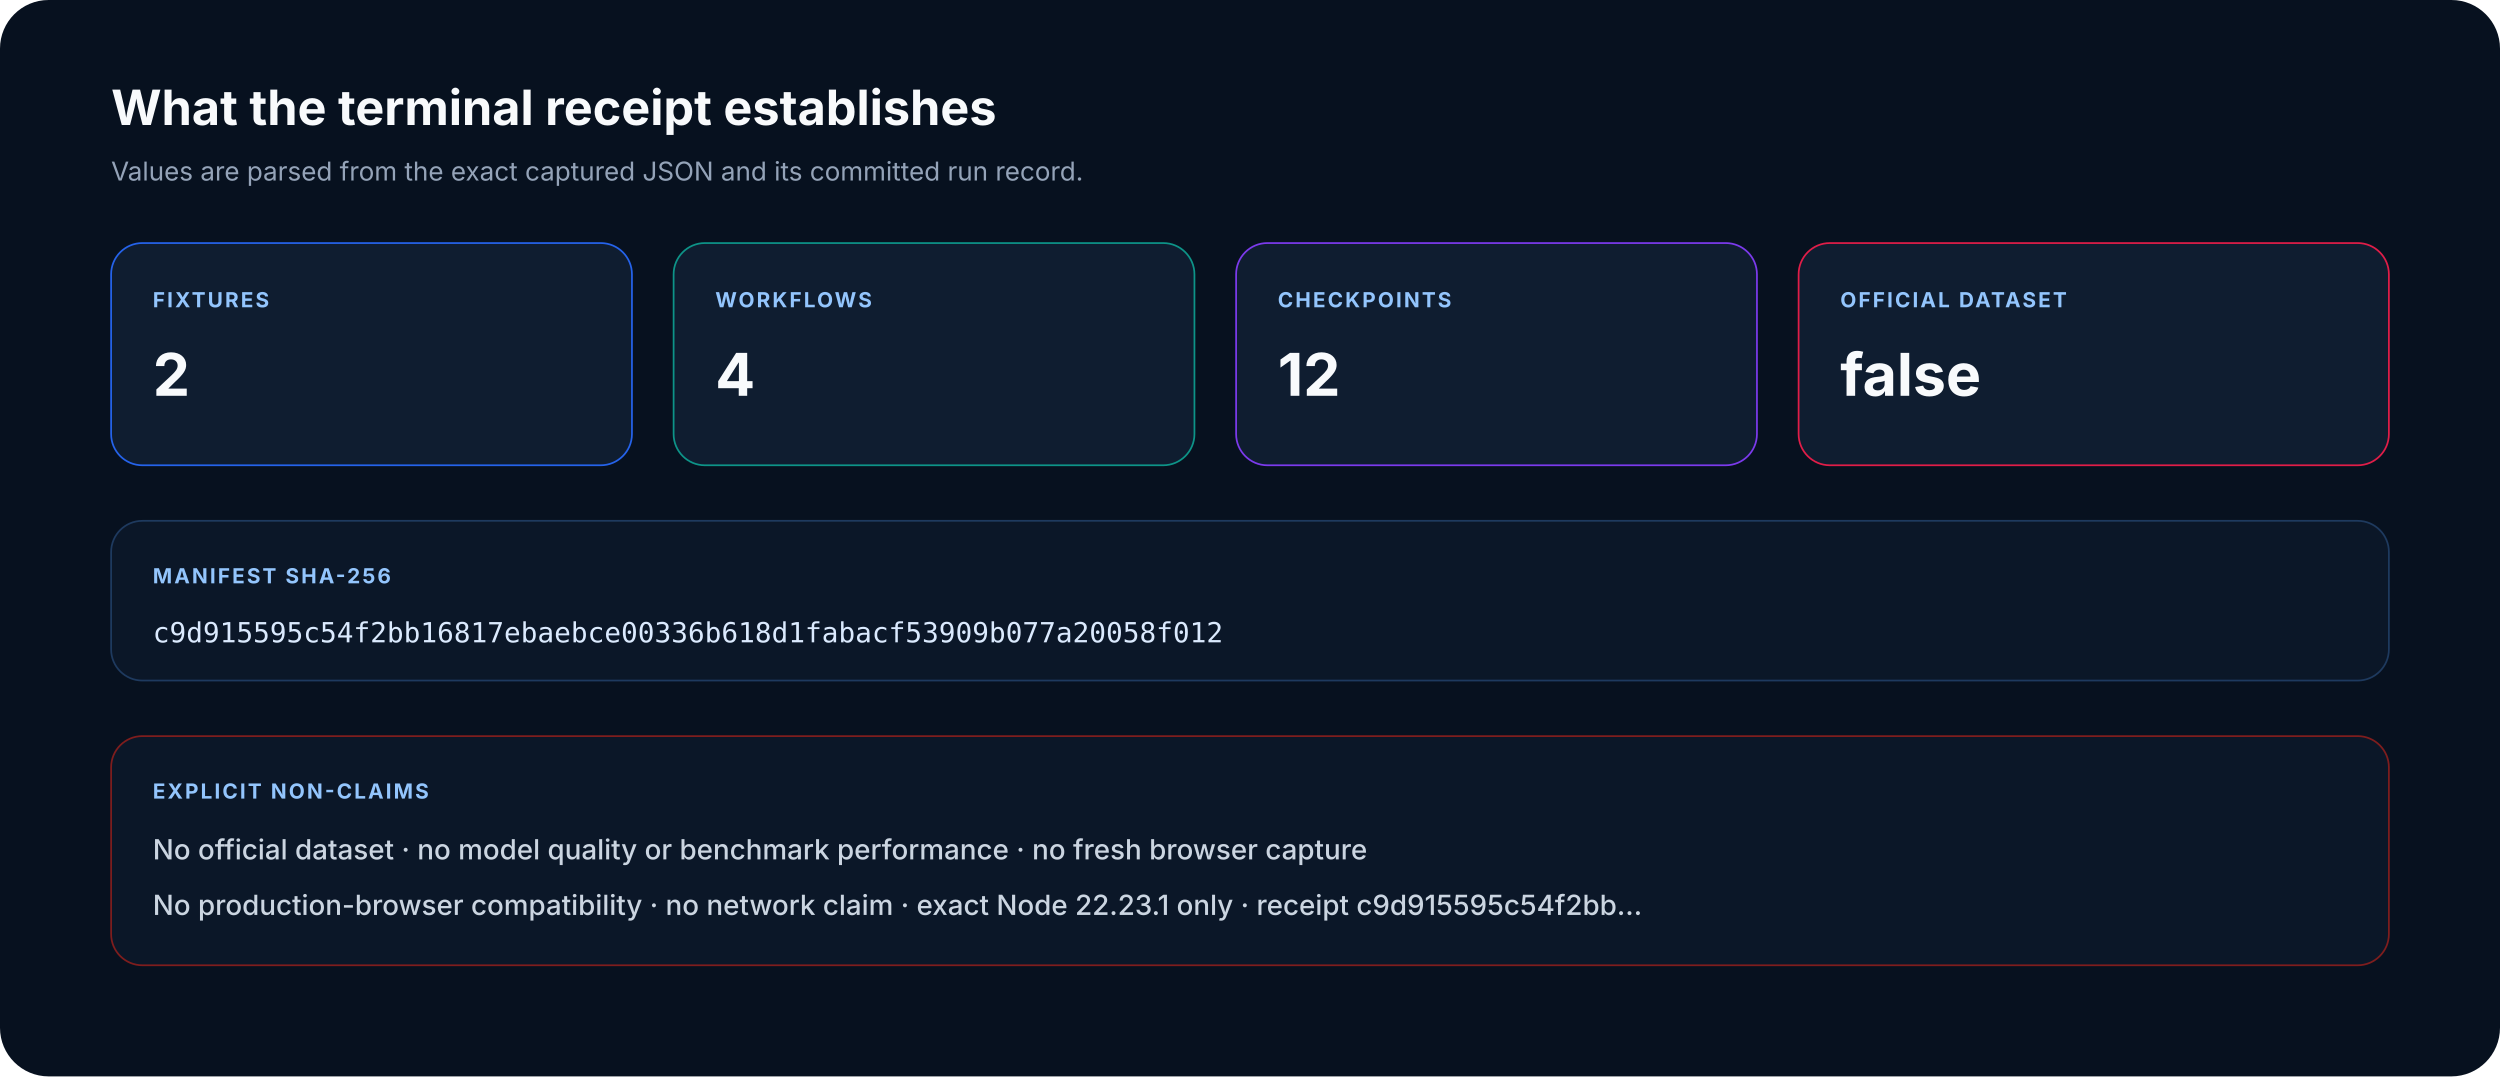
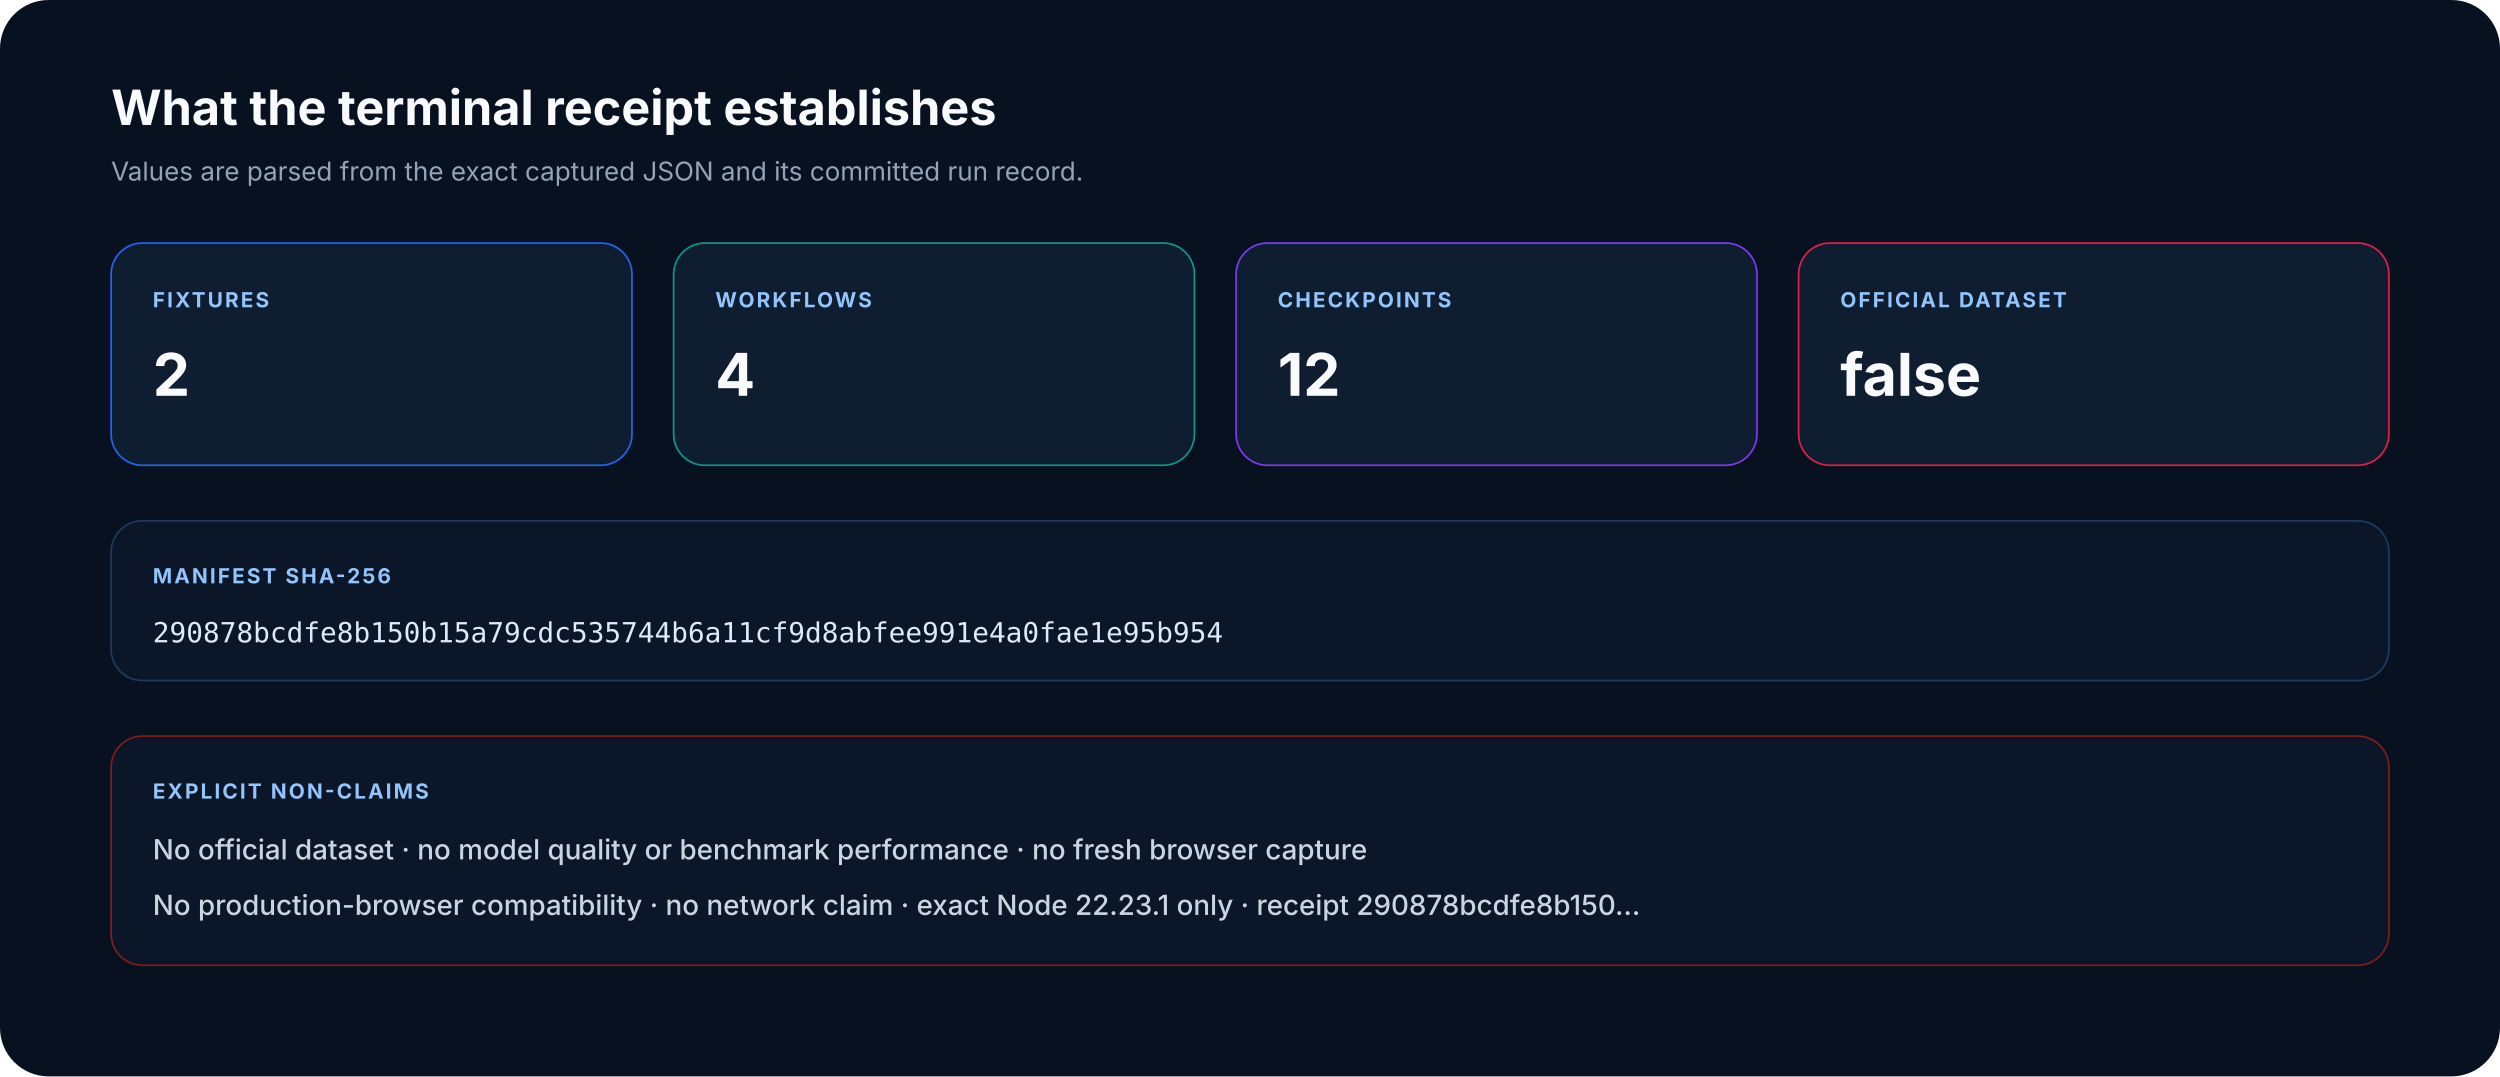
<svg xmlns="http://www.w3.org/2000/svg" width="1440" height="620" viewBox="0 0 1440 620" role="img" aria-labelledby="pilot-evidence-boundary-title pilot-evidence-boundary-desc">
  <style>
    .title{font:700 28px Inter,system-ui,sans-serif;fill:#f8fafc}.subtitle{font:400 15px Inter,system-ui,sans-serif;fill:#94a3b8}.mono{font:500 16px ui-monospace,SFMono-Regular,Menlo,Consolas,monospace;fill:#dbeafe}.prompt{fill:#6ee7b7}.label{font:700 12px Inter,system-ui,sans-serif;letter-spacing:1.2px;fill:#93c5fd}.metric{font:700 34px Inter,system-ui,sans-serif;fill:#f8fafc}.body{font:500 16px Inter,system-ui,sans-serif;fill:#cbd5e1}.small{font:500 13px Inter,system-ui,sans-serif;fill:#94a3b8}
  </style>
  <rect width="1440" height="620" rx="28" fill="#07111f" />
  <text x="64" y="72" class="title">What the terminal receipt establishes</text>
  <text x="64" y="104" class="subtitle">Values are parsed from the exact captured JSON and its committed run record.</text>
  <rect x="64" y="140" width="300" height="128" rx="18" fill="#0f1d30" stroke="#2563eb" />
  <text x="88" y="177" class="label">FIXTURES</text>
  <text x="88" y="228" class="metric">2</text>
  <rect x="388" y="140" width="300" height="128" rx="18" fill="#0f1d30" stroke="#0d9488" />
  <text x="412" y="177" class="label">WORKFLOWS</text>
  <text x="412" y="228" class="metric">4</text>
  <rect x="712" y="140" width="300" height="128" rx="18" fill="#0f1d30" stroke="#7c3aed" />
  <text x="736" y="177" class="label">CHECKPOINTS</text>
  <text x="736" y="228" class="metric">12</text>
  <rect x="1036" y="140" width="340" height="128" rx="18" fill="#0f1d30" stroke="#e11d48" />
  <text x="1060" y="177" class="label">OFFICIAL DATASET</text>
  <text x="1060" y="228" class="metric">false</text>
  <rect x="64" y="300" width="1312" height="92" rx="18" fill="#0b1728" stroke="#1e3a5f" />
  <text x="88" y="336" class="label">MANIFEST SHA-256</text>
-   <text x="88" y="370" class="mono">c9d915595c54f2bb16817ebaebce00336b618d1fabacf53909b077a20058f012</text>
+   <text x="88" y="370" class="mono">290878bcdfe8b150b15a79cdc535744b6a11cf9d8abfee991e4a0fae1e95b954</text>
  <rect x="64" y="424" width="1312" height="132" rx="18" fill="#0b1728" stroke="#7f1d1d" />
  <text x="88" y="460" class="label">EXPLICIT NON-CLAIMS</text>
  <text x="88" y="495" class="body">No official dataset · no model quality or benchmark performance · no fresh browser capture</text>
-   <text x="88" y="527" class="body">No production-browser compatibility · no network claim · exact Node 22.23.1 only · receipt c9d915595c54f2bb…</text>
+   <text x="88" y="527" class="body">No production-browser compatibility · no network claim · exact Node 22.23.1 only · receipt 290878bcdfe8b150…</text>
</svg>
